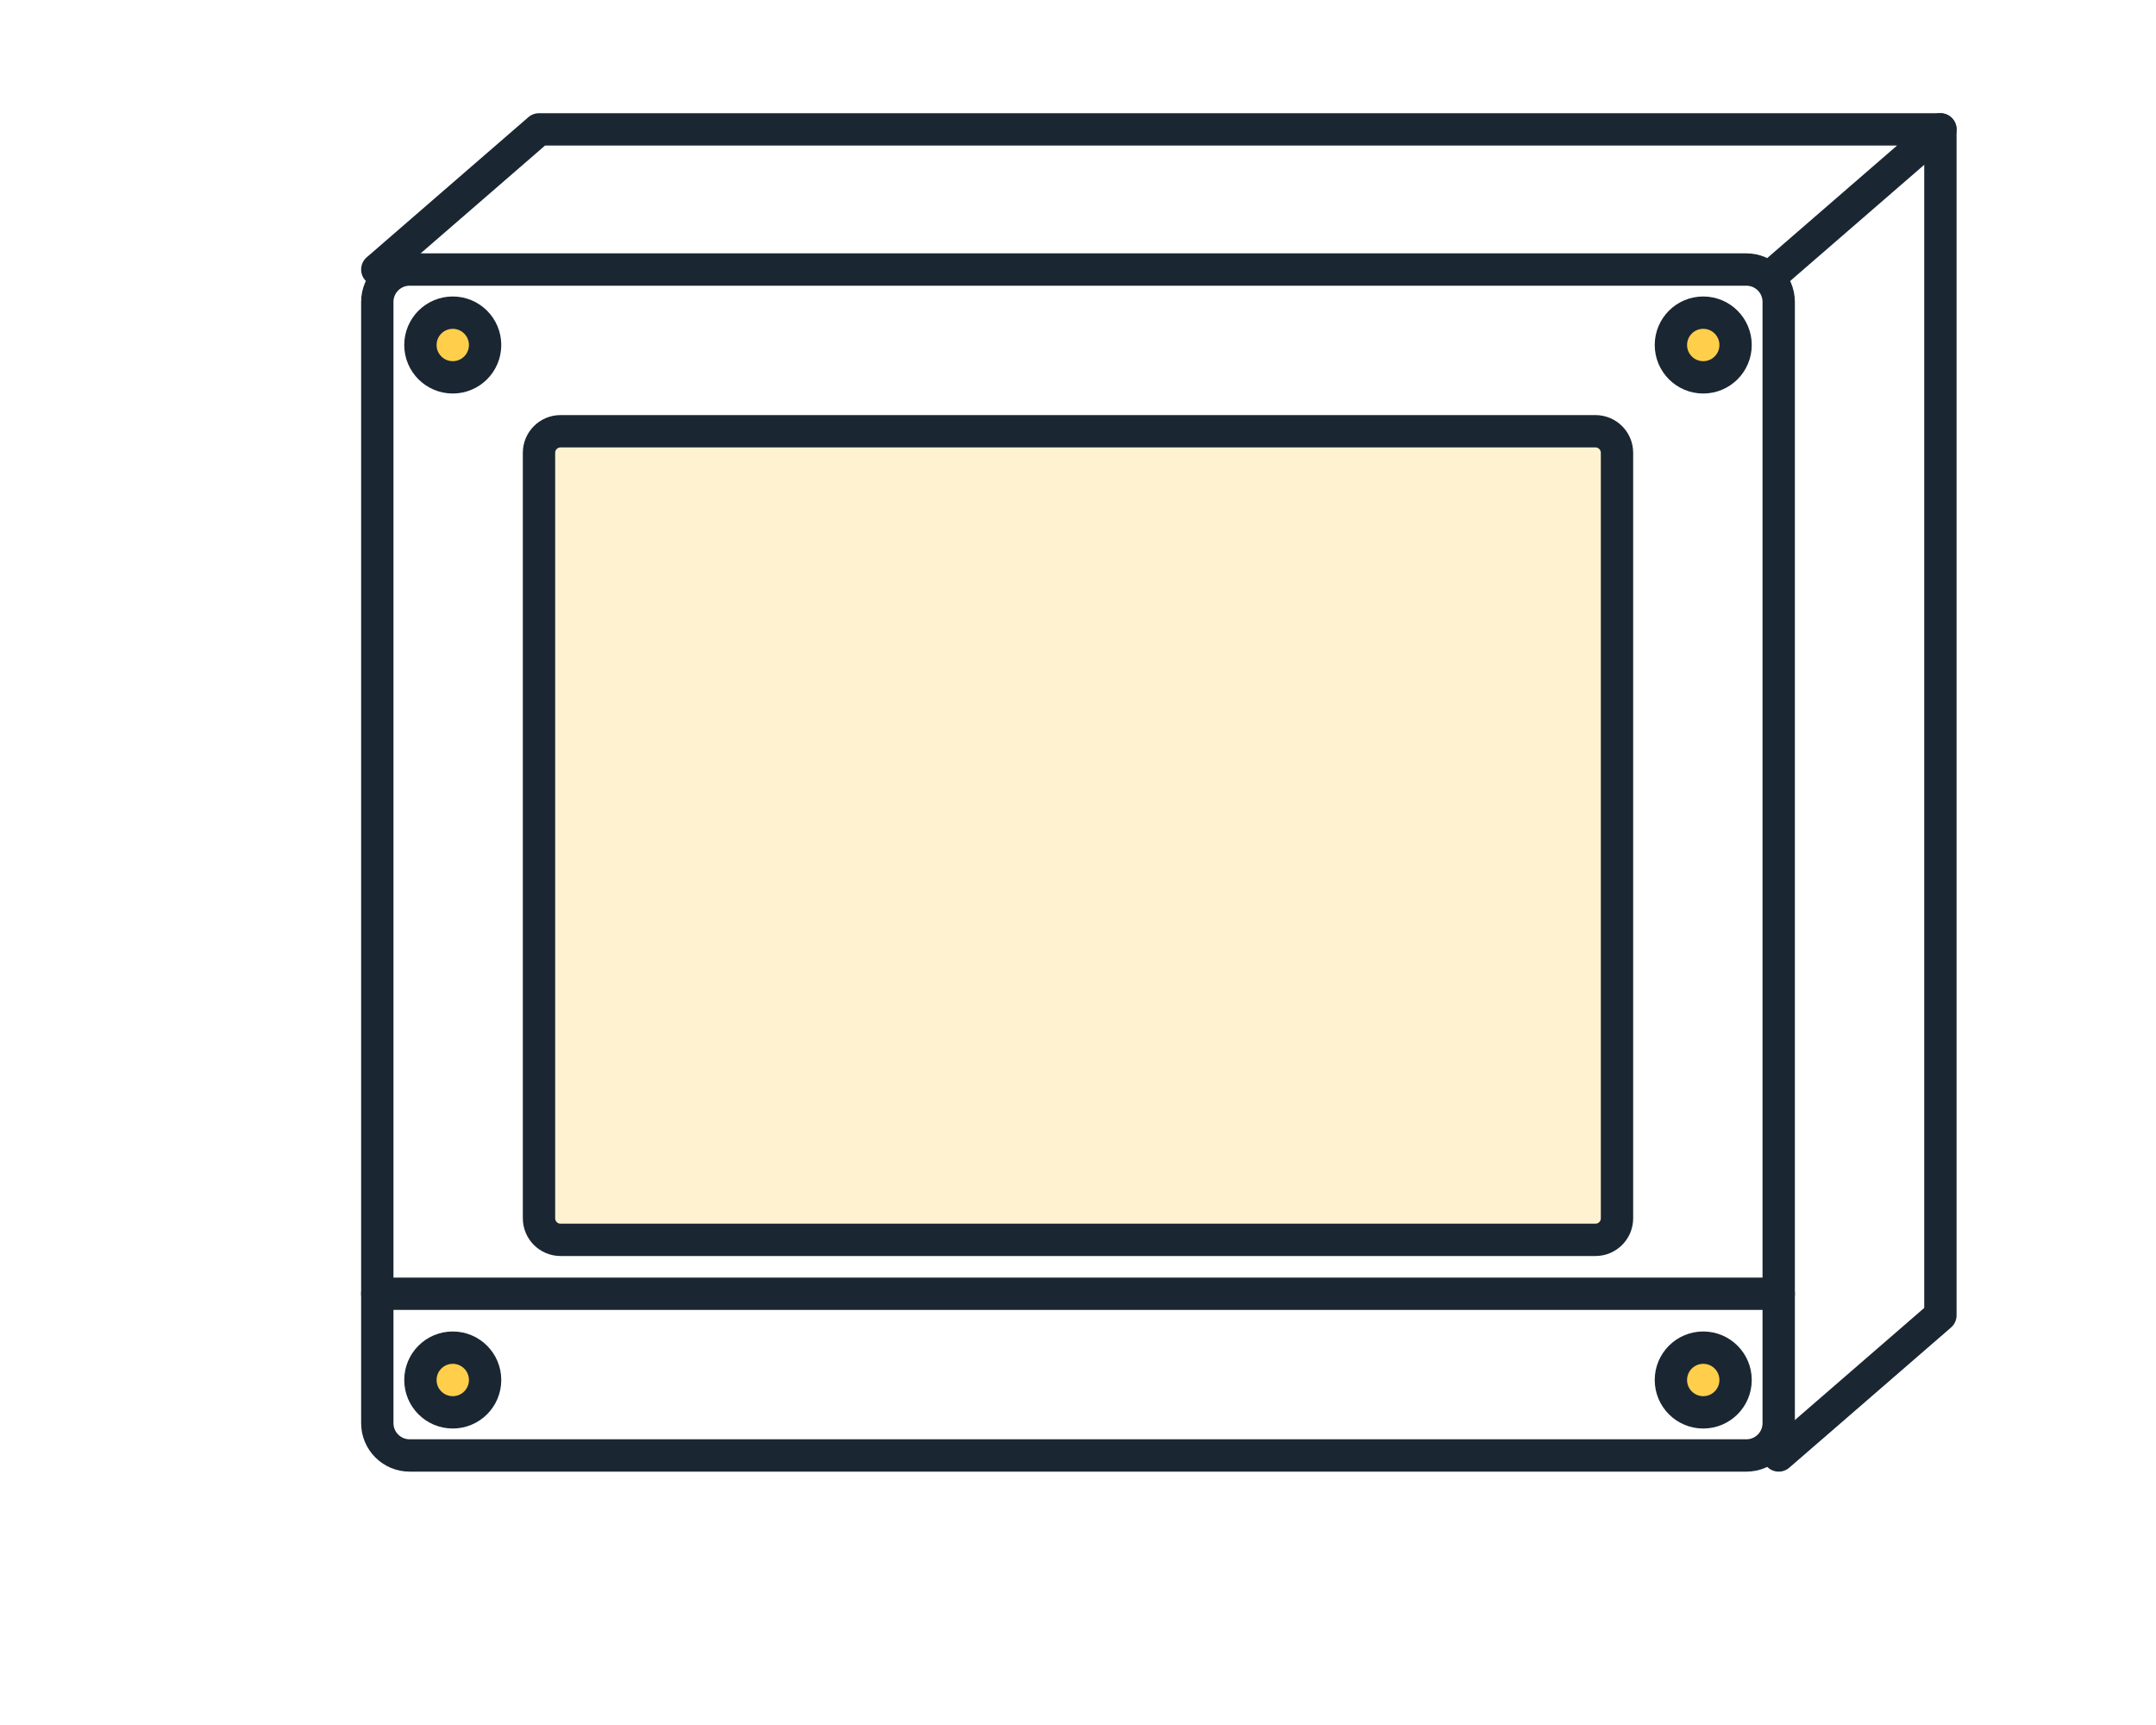
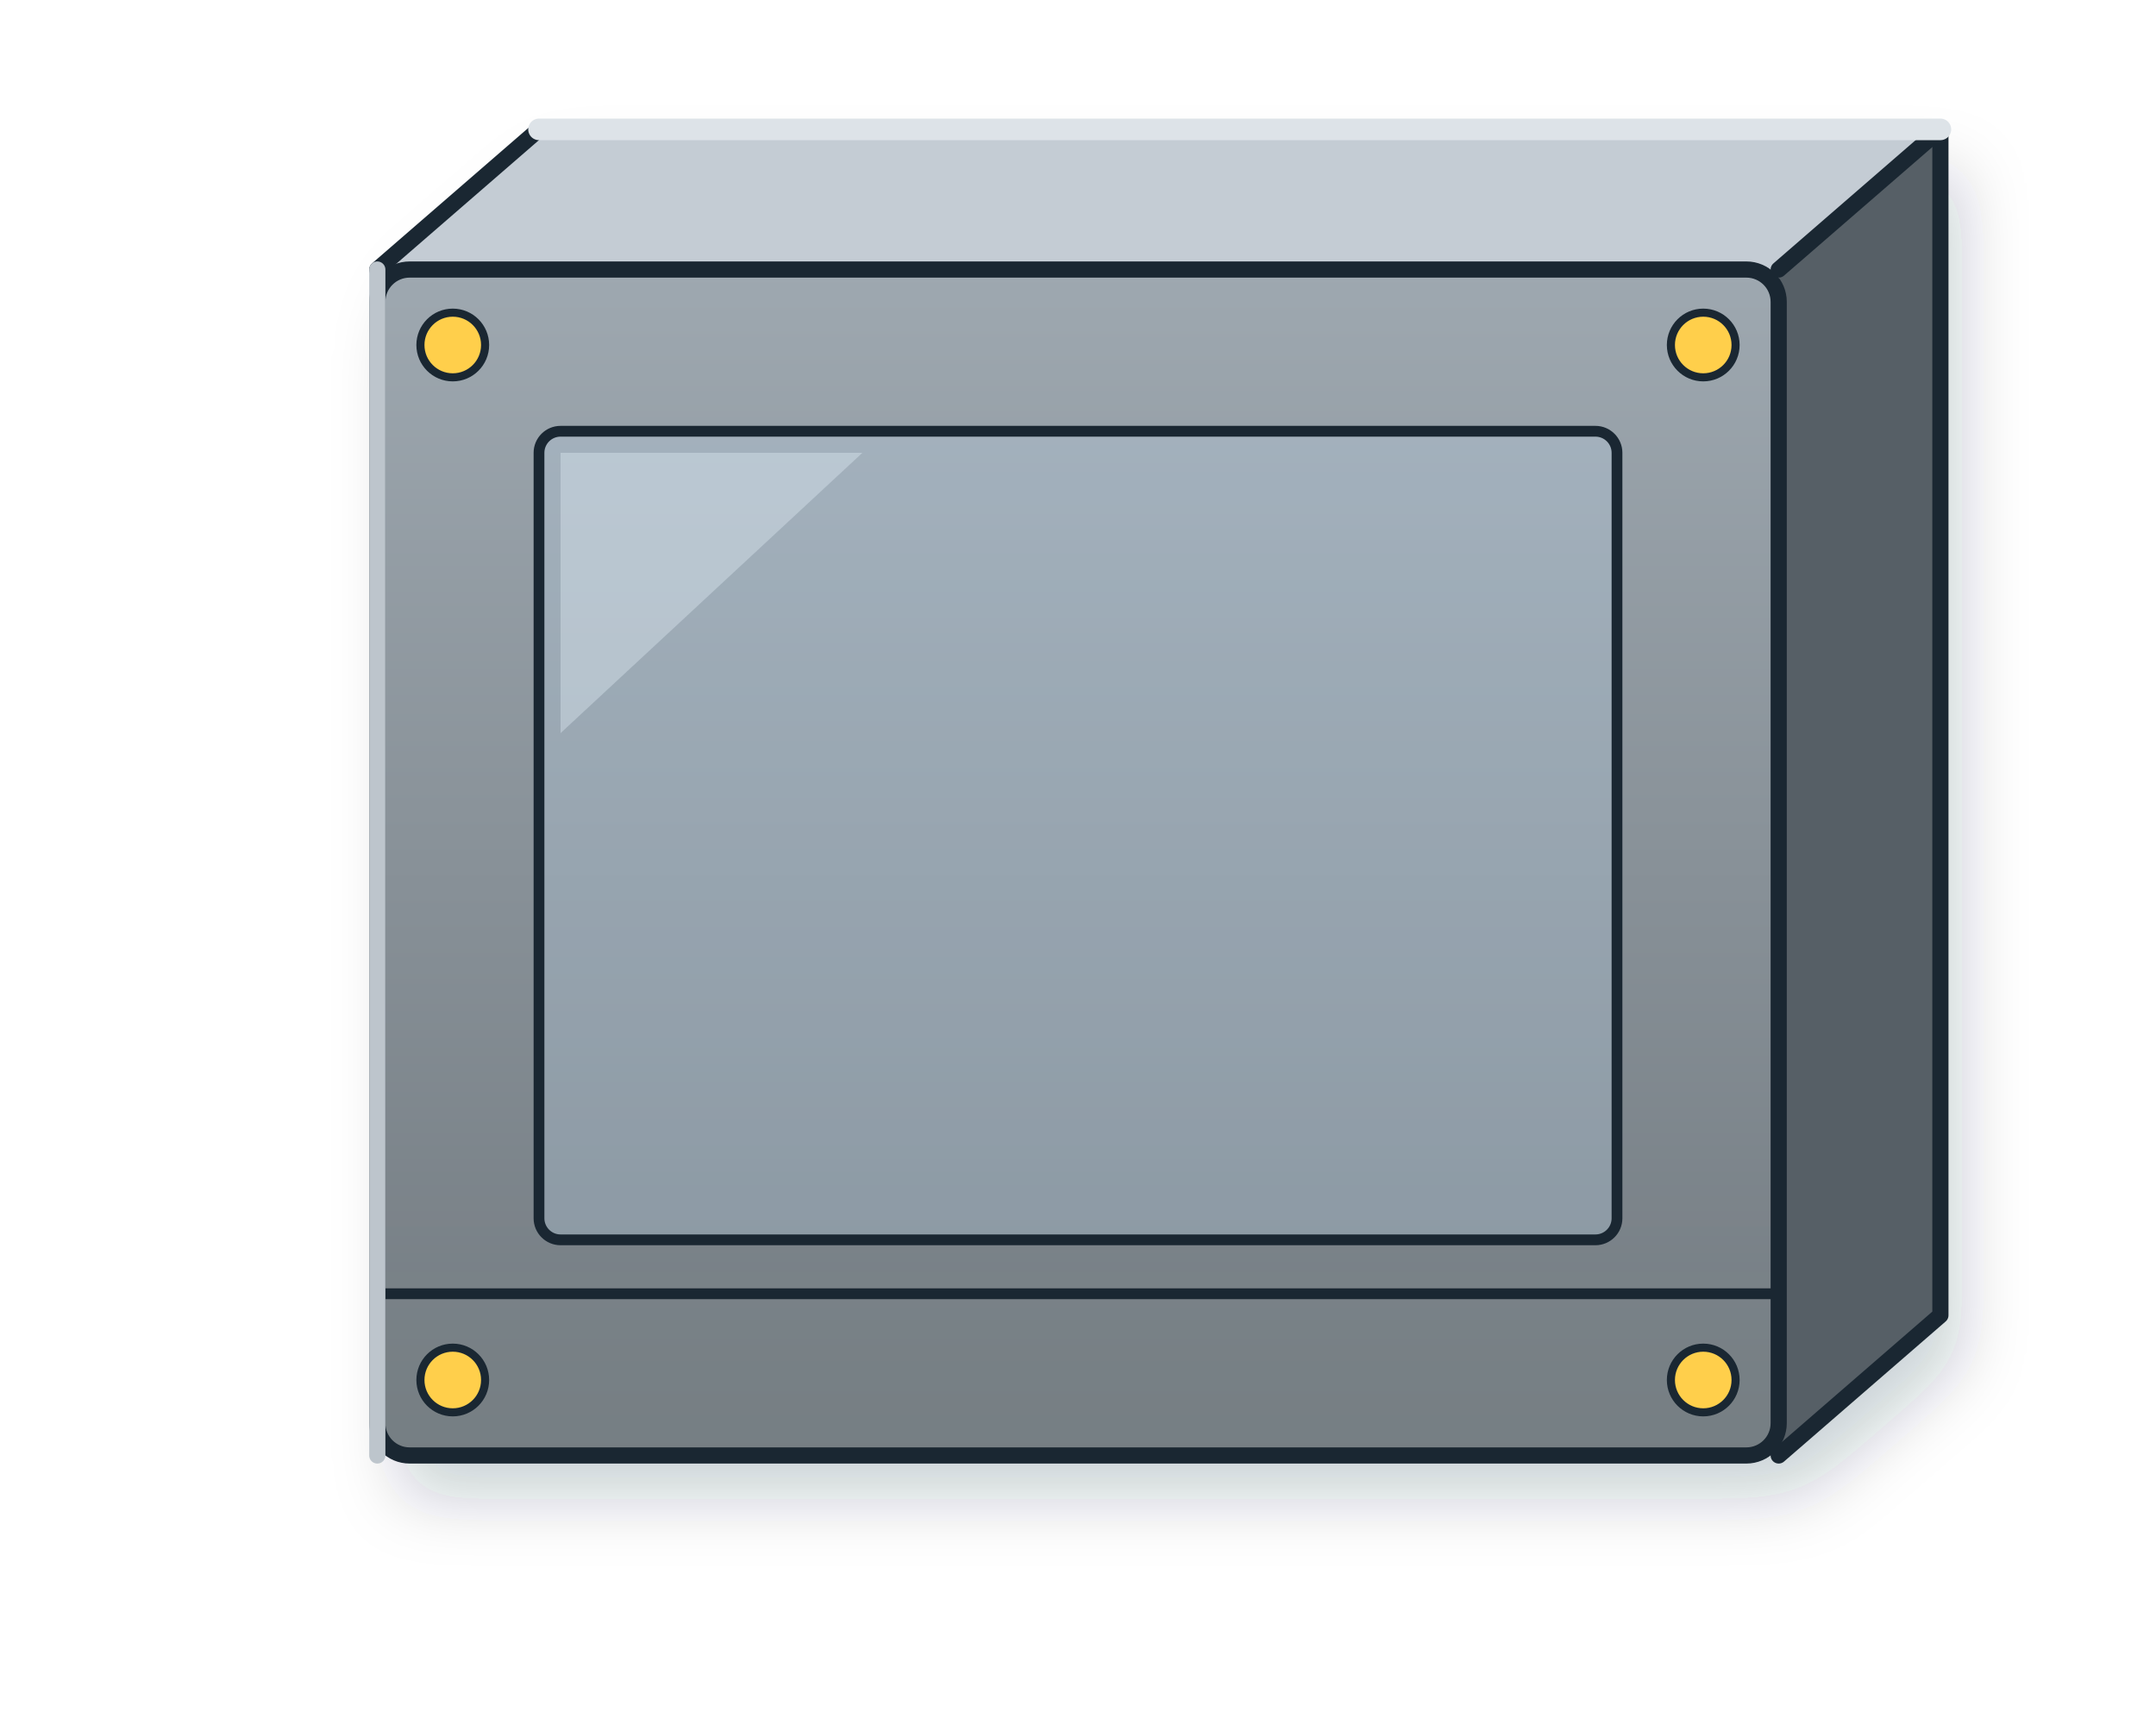
- <svg xmlns="http://www.w3.org/2000/svg" viewBox="0 0 200 160" fill="none" stroke="#1A2732" stroke-width="3" stroke-linecap="round" stroke-linejoin="round">
-   <path d="M 35 25 L 50 12 L 180 12 L 165 25" />
-   <path d="M 180 12 L 180 122 L 165 135" />
-   <rect x="35" y="25" width="130" height="110" rx="3" />
-   <rect x="50" y="40" width="100" height="75" rx="2" fill="#FFCF4B" fill-opacity="0.25" />
-   <line x1="35" y1="120" x2="165" y2="120" />
-   <circle cx="42" cy="32" r="3" fill="#FFCF4B" />
-   <circle cx="158" cy="32" r="3" fill="#FFCF4B" />
-   <circle cx="42" cy="128" r="3" fill="#FFCF4B" />
-   <circle cx="158" cy="128" r="3" fill="#FFCF4B" />
+ <svg xmlns="http://www.w3.org/2000/svg" viewBox="0 0 200 160" fill="none" stroke-linecap="round" stroke-linejoin="round">
+   <defs>
+     <linearGradient id="gfr" x1="35" y1="25" x2="35" y2="135" gradientUnits="userSpaceOnUse">
+       <stop offset="0%" stop-color="#9EA8B0" />
+       <stop offset="100%" stop-color="#727A80" />
+     </linearGradient>
+     <filter id="sh" x="-20%" y="-20%" width="150%" height="150%">
+       <feDropShadow dx="2" dy="4" stdDeviation="3" flood-color="#1A2732" flood-opacity="0.20" />
+     </filter>
+   </defs>
+   <g filter="url(#sh)">
+     <path d="M35 25L50 12L180 12L165 25Z" fill="#C4CCD4" />
+     <path d="M165 25L180 12L180 122L165 135Z" fill="#565E66" />
+     <rect x="35" y="25" width="130" height="110" rx="3" fill="url(#gfr)" />
+     <rect x="50" y="40" width="100" height="75" rx="2" fill="#C0D8EC" fill-opacity="0.28" />
+     <path d="M52 42L80 42L52 68Z" fill="#E8F4FC" fill-opacity="0.35" />
+     <rect x="35" y="118" width="130" height="17" rx="0" fill="#7A8288" opacity="0.45" />
+   </g>
+   <rect x="35" y="25" width="130" height="110" rx="3" stroke="#1A2732" stroke-width="1.5" />
+   <path d="M35 25L50 12L180 12L165 25" stroke="#1A2732" stroke-width="1.5" />
+   <path d="M180 12L180 122L165 135" stroke="#1A2732" stroke-width="1.5" />
+   <rect x="50" y="40" width="100" height="75" rx="2" stroke="#1A2732" stroke-width="1" />
+   <line x1="35" y1="120" x2="165" y2="120" stroke="#1A2732" stroke-width="1" />
+   <path d="M35 25L35 135" stroke="#BDC5CC" stroke-width="1.5" />
+   <path d="M50 12L180 12" stroke="#DDE3E8" stroke-width="2" />
+   <circle cx="42" cy="32" r="3" fill="#FFCF4B" stroke="#1A2732" stroke-width="0.75" />
+   <circle cx="158" cy="32" r="3" fill="#FFCF4B" stroke="#1A2732" stroke-width="0.75" />
+   <circle cx="42" cy="128" r="3" fill="#FFCF4B" stroke="#1A2732" stroke-width="0.75" />
+   <circle cx="158" cy="128" r="3" fill="#FFCF4B" stroke="#1A2732" stroke-width="0.75" />
</svg>
